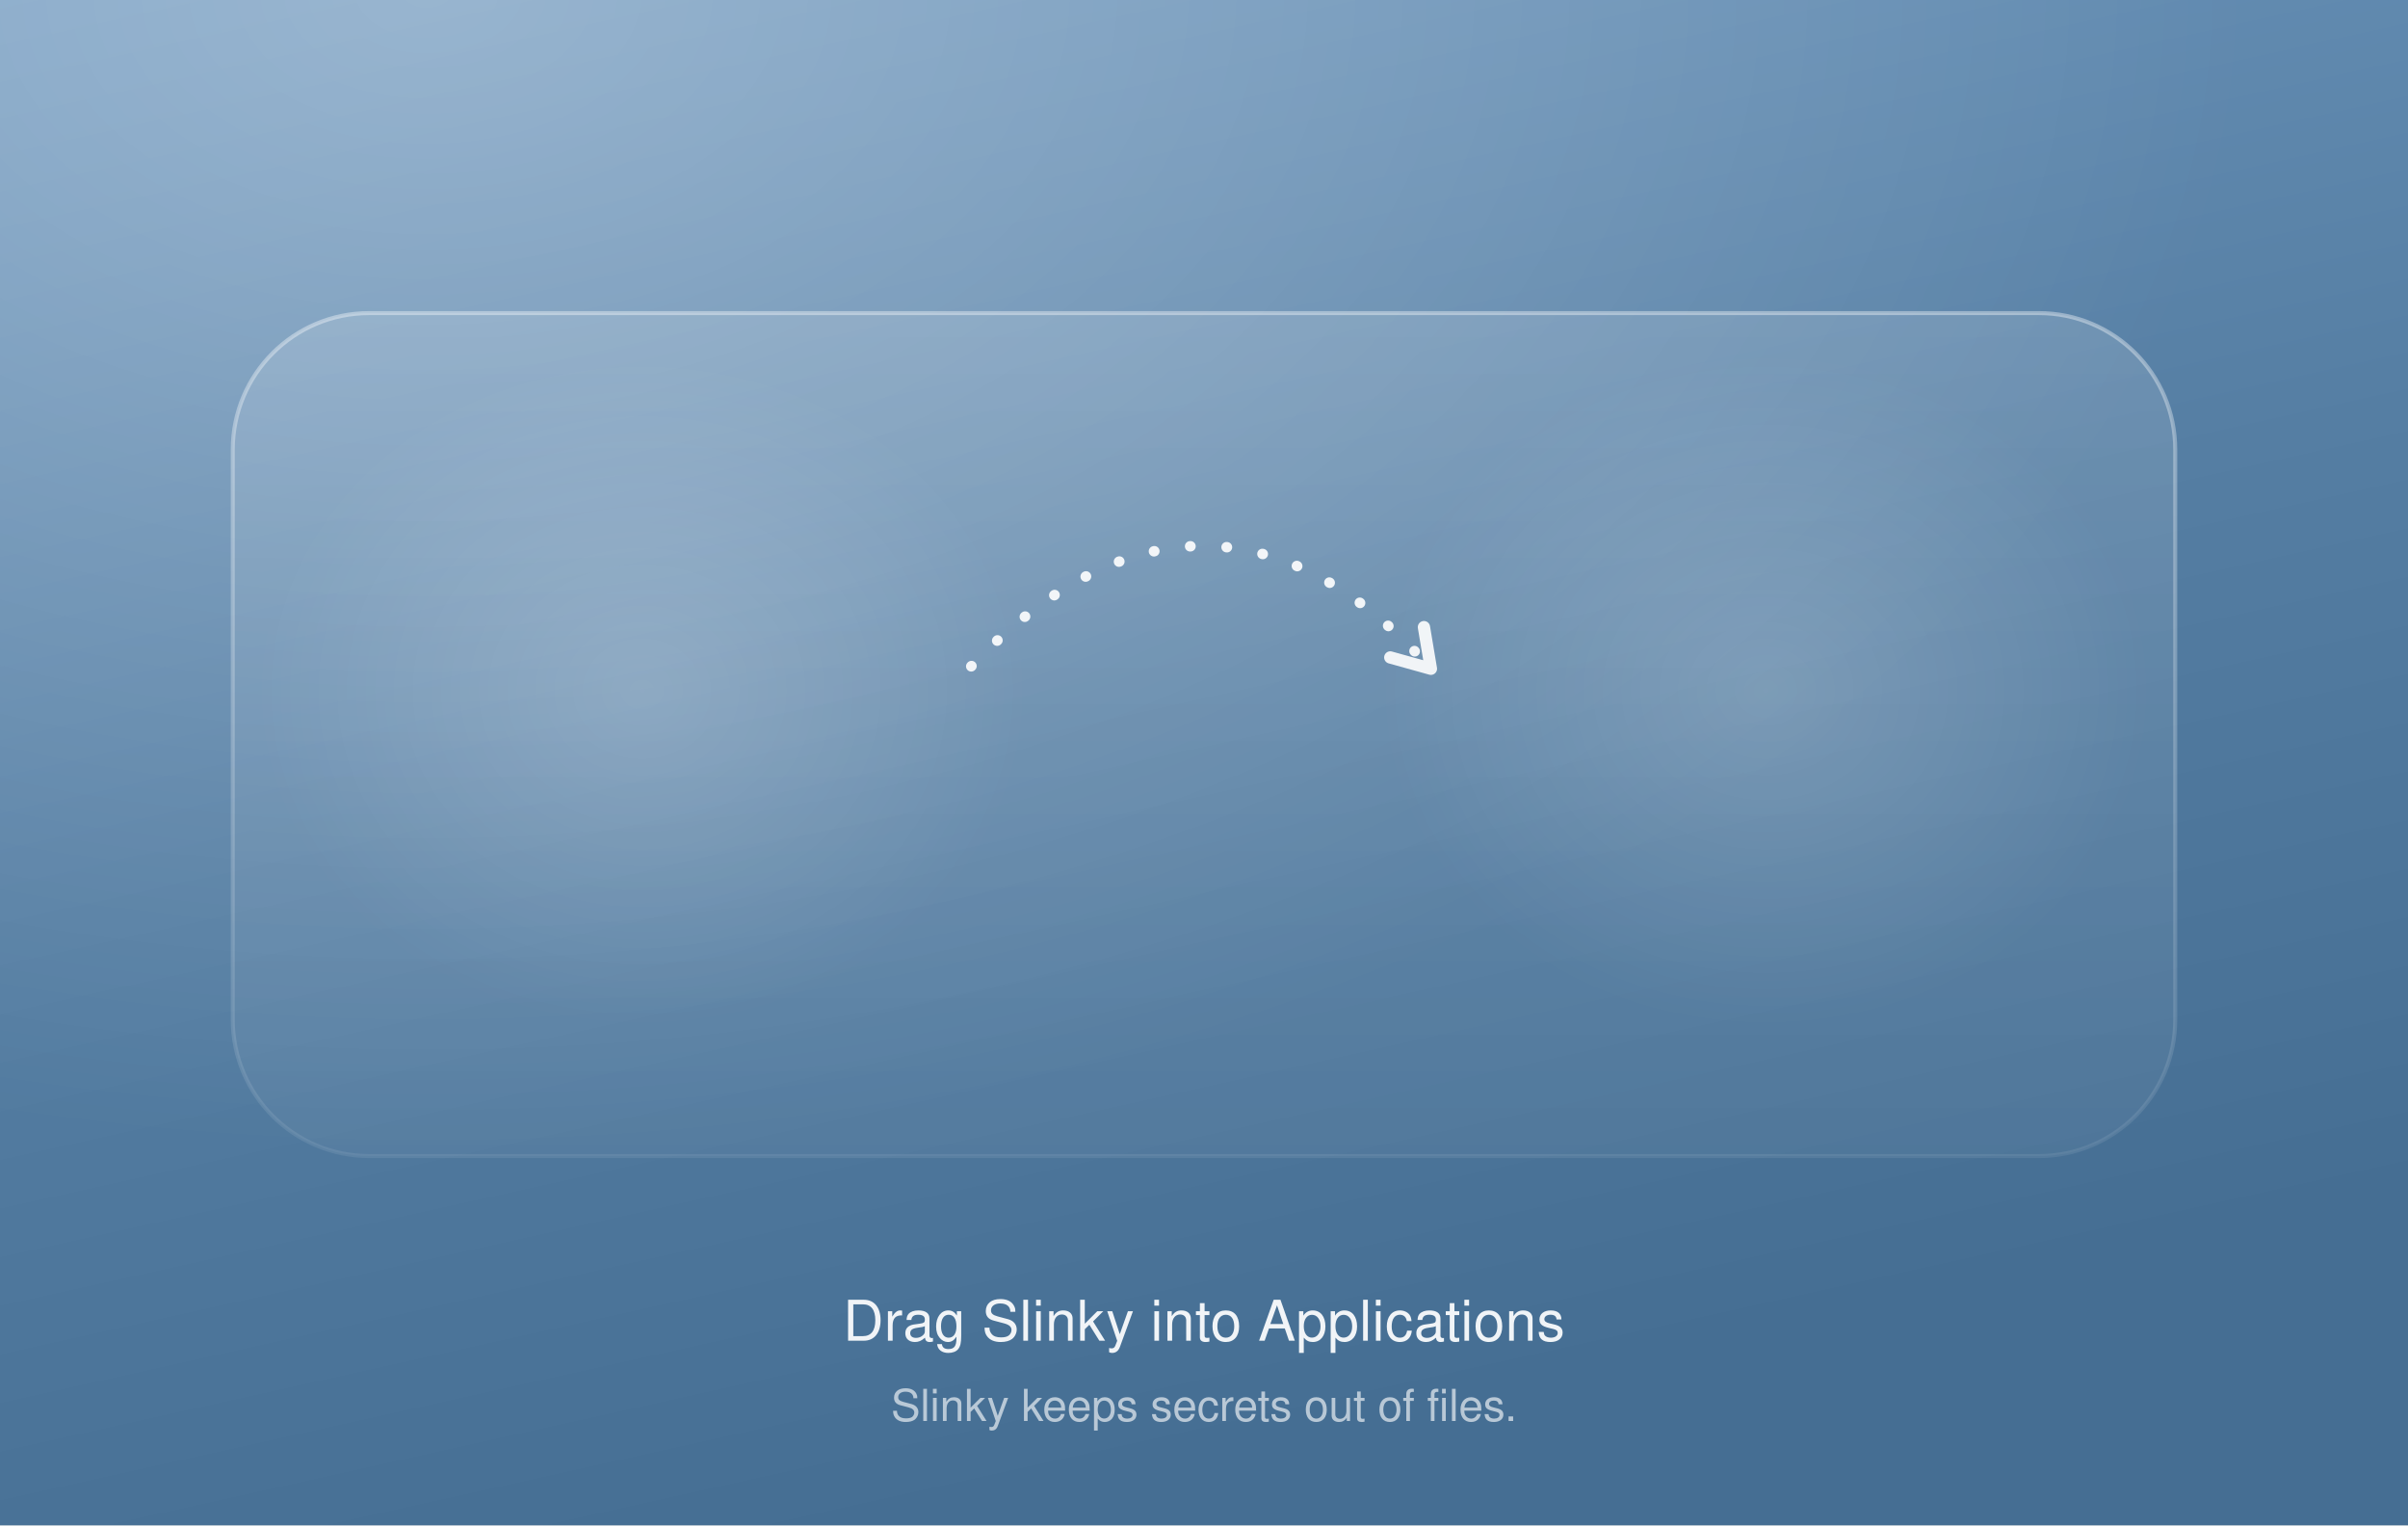
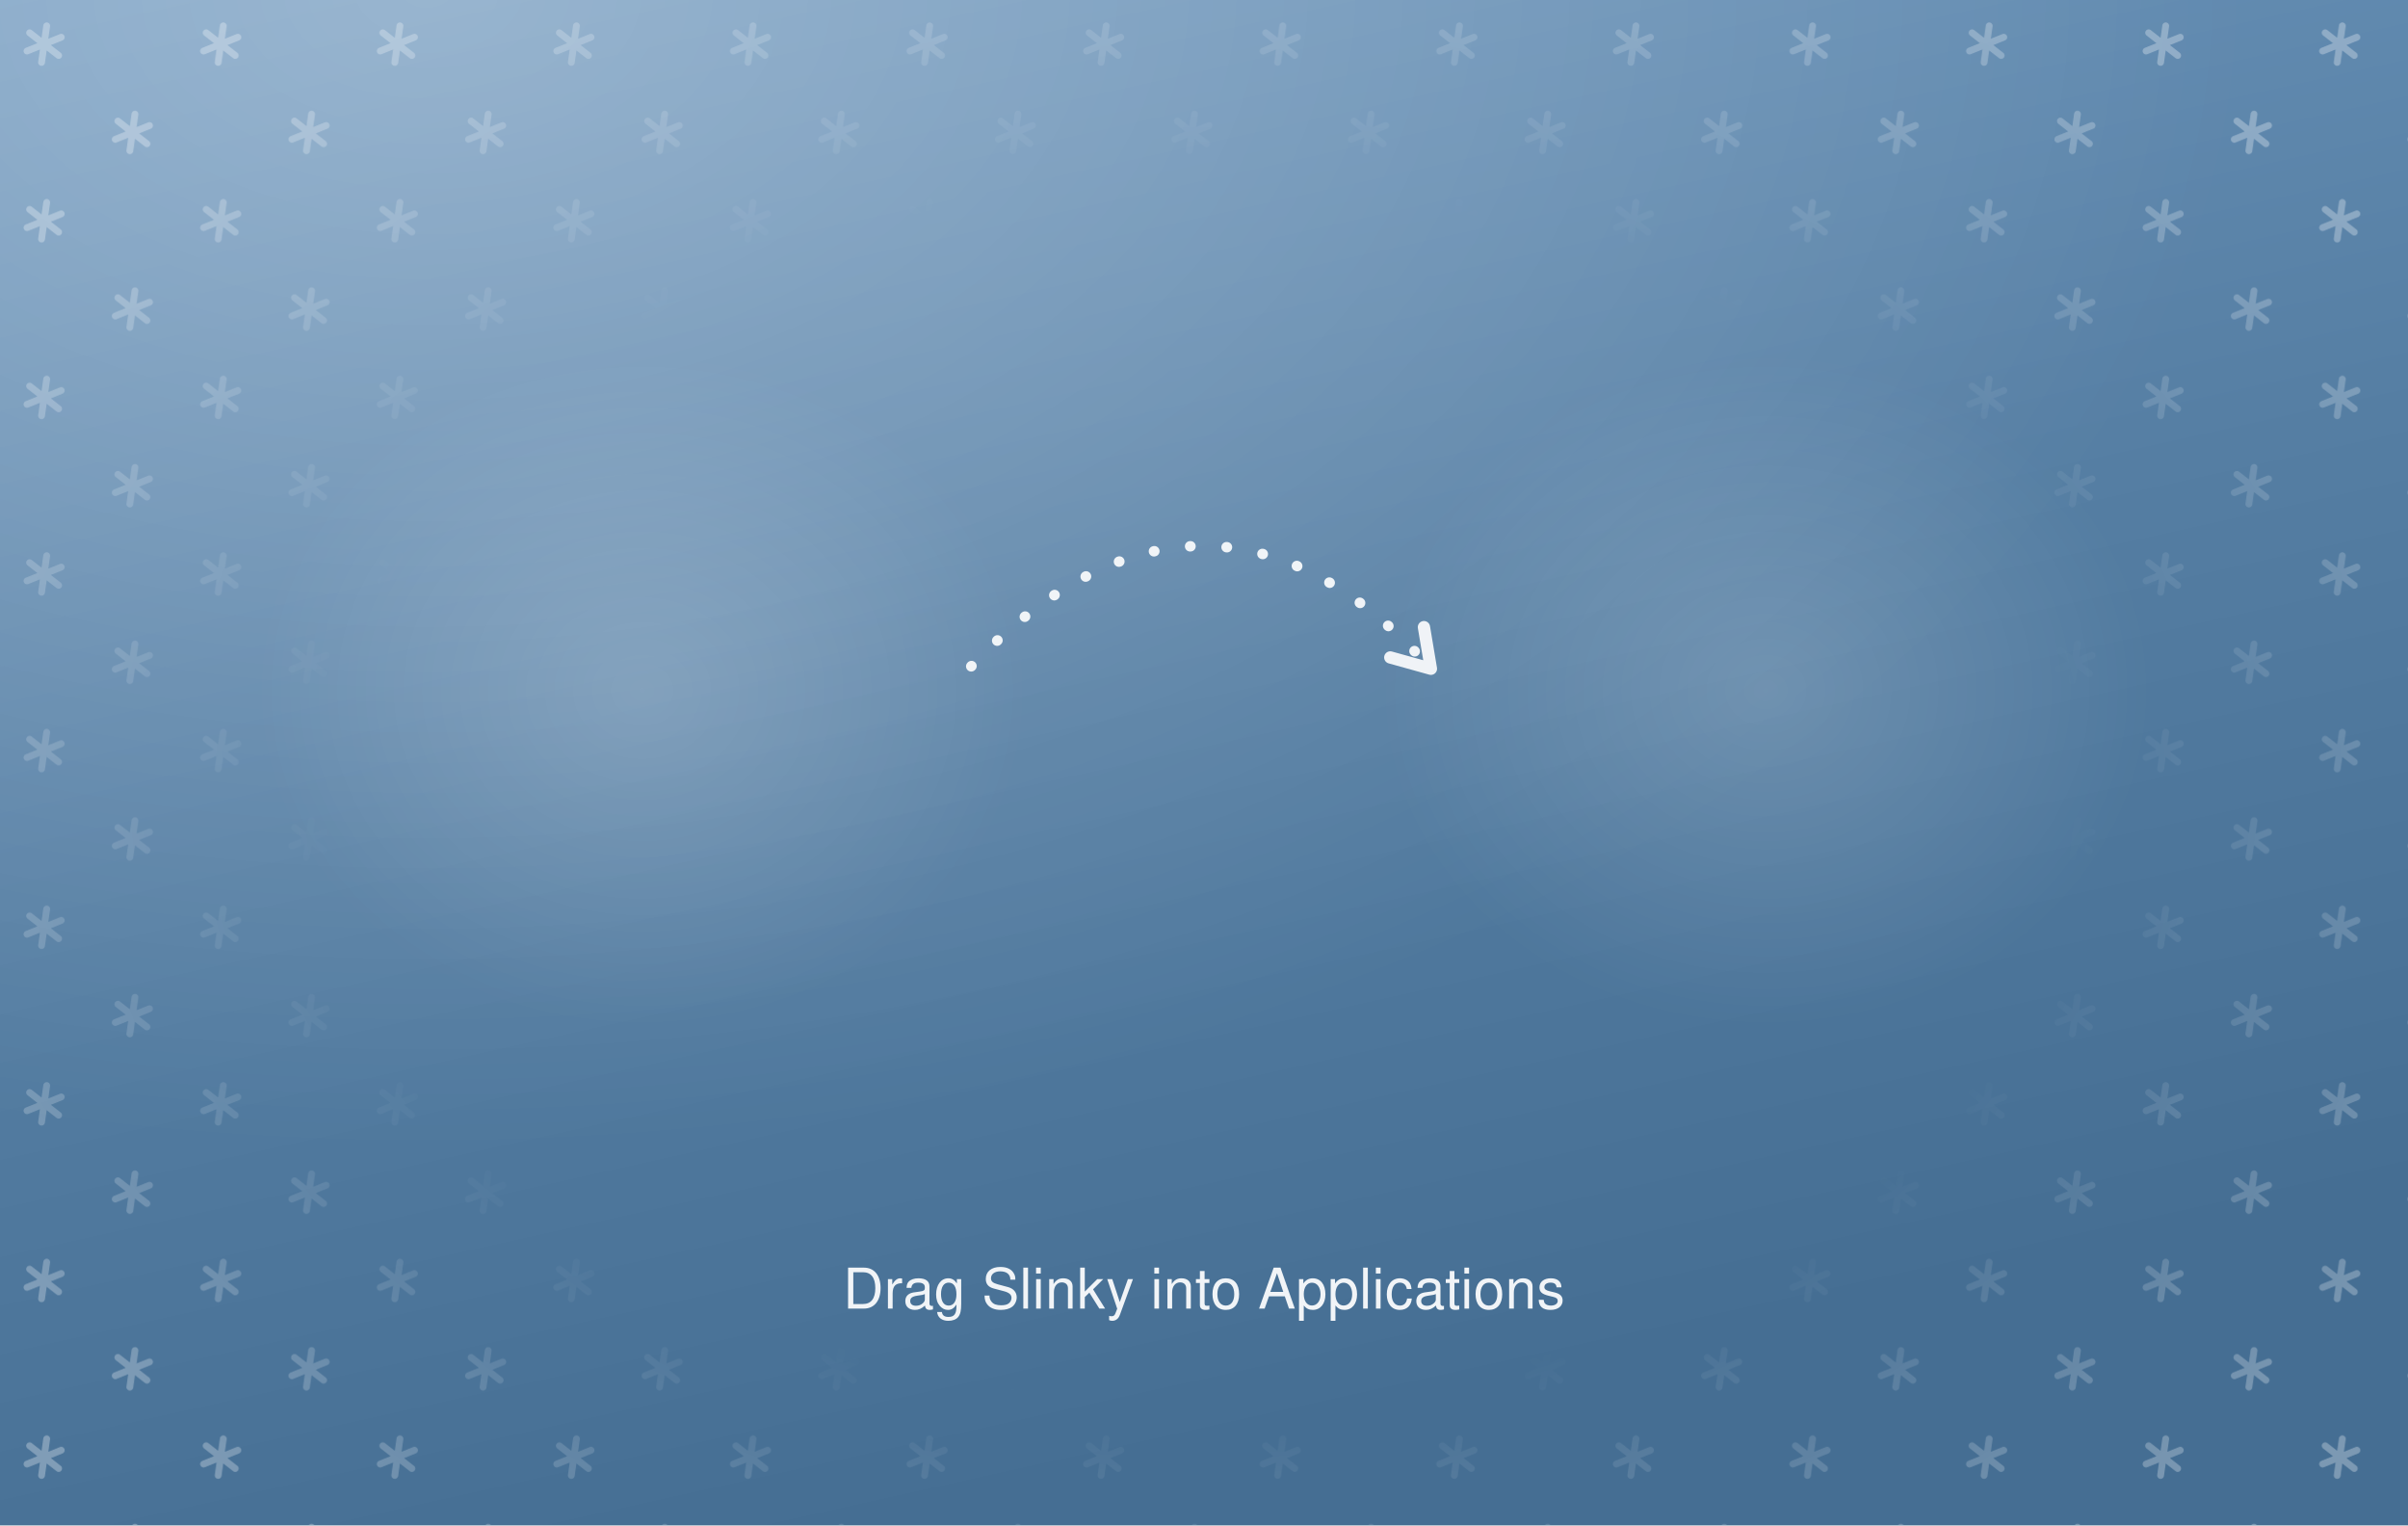
<svg xmlns="http://www.w3.org/2000/svg" width="600" height="380" viewBox="0 0 600 380">
  <defs>
    <linearGradient id="ground" x1="0" y1="0" x2="0.35" y2="1">
      <stop offset="0" stop-color="#6F98BE" />
      <stop offset="0.55" stop-color="#557EA3" />
      <stop offset="1" stop-color="#456E93" />
    </linearGradient>
    <radialGradient id="light" cx="0.18" cy="0.0" r="0.75">
      <stop offset="0" stop-color="#FFFFFF" stop-opacity="0.30" />
      <stop offset="1" stop-color="#FFFFFF" stop-opacity="0" />
    </radialGradient>
    <radialGradient id="pool" cx="0.5" cy="0.5" r="0.5">
      <stop offset="0" stop-color="#FFFFFF" stop-opacity="0.16" />
      <stop offset="1" stop-color="#FFFFFF" stop-opacity="0" />
    </radialGradient>
-     <linearGradient id="rim" x1="0" y1="0" x2="0" y2="1">
-       <stop offset="0" stop-color="#FFFFFF" stop-opacity="0.38" />
-       <stop offset="1" stop-color="#FFFFFF" stop-opacity="0.08" />
-     </linearGradient>
-     <linearGradient id="tray" x1="0" y1="0" x2="0" y2="1">
-       <stop offset="0" stop-color="#FFFFFF" stop-opacity="0.13" />
-       <stop offset="1" stop-color="#FFFFFF" stop-opacity="0.04" />
-     </linearGradient>
+     <pattern id="stars" width="44" height="44" patternUnits="userSpaceOnUse">
+       <path d="M 11.64 6.44 L 10.36 15.56 M 7.38 8.17 L 14.62 13.83 M 6.73 12.72 L 15.27 9.28 M 33.64 28.44 L 32.36 37.56 M 29.38 30.17 L 36.62 35.83 M 28.73 34.72 L 37.27 31.28" fill="none" stroke="#FFFFFF" stroke-width="1.7" stroke-linecap="round" />
+     </pattern>
+     <radialGradient id="fade" cx="300.0" cy="198.0" r="360.0" gradientUnits="userSpaceOnUse" gradientTransform="translate(300.0 198.0) scale(1 0.7) translate(-300.0 -198.0)">
+       <stop offset="0.6" stop-color="#000000" />
+       <stop offset="0.97" stop-color="#FFFFFF" />
+     </radialGradient>
+     <mask id="edges" maskUnits="userSpaceOnUse" x="0" y="0" width="600" height="380">
+       <rect width="600" height="380" fill="url(#fade)" />
+     </mask>
    <marker id="head" viewBox="0 0 10 10" refX="6.5" refY="5" markerWidth="6.2" markerHeight="6.2" orient="auto">
      <path d="M1.5 1.5 L7 5 L1.5 8.5" fill="none" stroke="#FFFFFF" stroke-opacity="0.9" stroke-width="1.9" stroke-linecap="round" stroke-linejoin="round" />
    </marker>
  </defs>
  <rect width="600" height="380" fill="url(#ground)" />
  <rect width="600" height="380" fill="url(#light)" />
-   <rect x="58" y="78" width="484" height="210" rx="34" fill="url(#tray)" stroke="url(#rim)" stroke-width="1" />
+   <rect width="600" height="380" fill="url(#stars)" opacity="0.3" mask="url(#edges)" />
  <ellipse cx="160" cy="172" rx="96" ry="84" fill="url(#pool)" />
  <ellipse cx="440" cy="172" rx="96" ry="84" fill="url(#pool)" />
  <path d="M 242 166 C 280 126, 320 126, 356 166" fill="none" stroke="#FFFFFF" stroke-opacity="0.9" stroke-width="2.6" stroke-linecap="round" stroke-dasharray="0.1 9" marker-end="url(#head)" />
-   <text x="300.0" y="334" text-anchor="middle" font-family="SF Pro Display, SF Pro Text, Helvetica Neue, Helvetica, sans-serif" font-size="14" font-weight="500" fill="#FFFFFF" fill-opacity="0.92" letter-spacing="0.1">Drag Slinky into Applications</text>
-   <text x="300.0" y="354" text-anchor="middle" font-family="SF Pro Text, Helvetica Neue, Helvetica, sans-serif" font-size="11" font-weight="400" fill="#FFFFFF" fill-opacity="0.62">Slinky keeps secrets out of files.</text>
+   <text x="300.0" y="326" text-anchor="middle" font-family="SF Pro Display, SF Pro Text, Helvetica Neue, Helvetica, sans-serif" font-size="14" font-weight="500" fill="#FFFFFF" fill-opacity="0.92" letter-spacing="0.1">Drag Slinky into Applications</text>
</svg>
